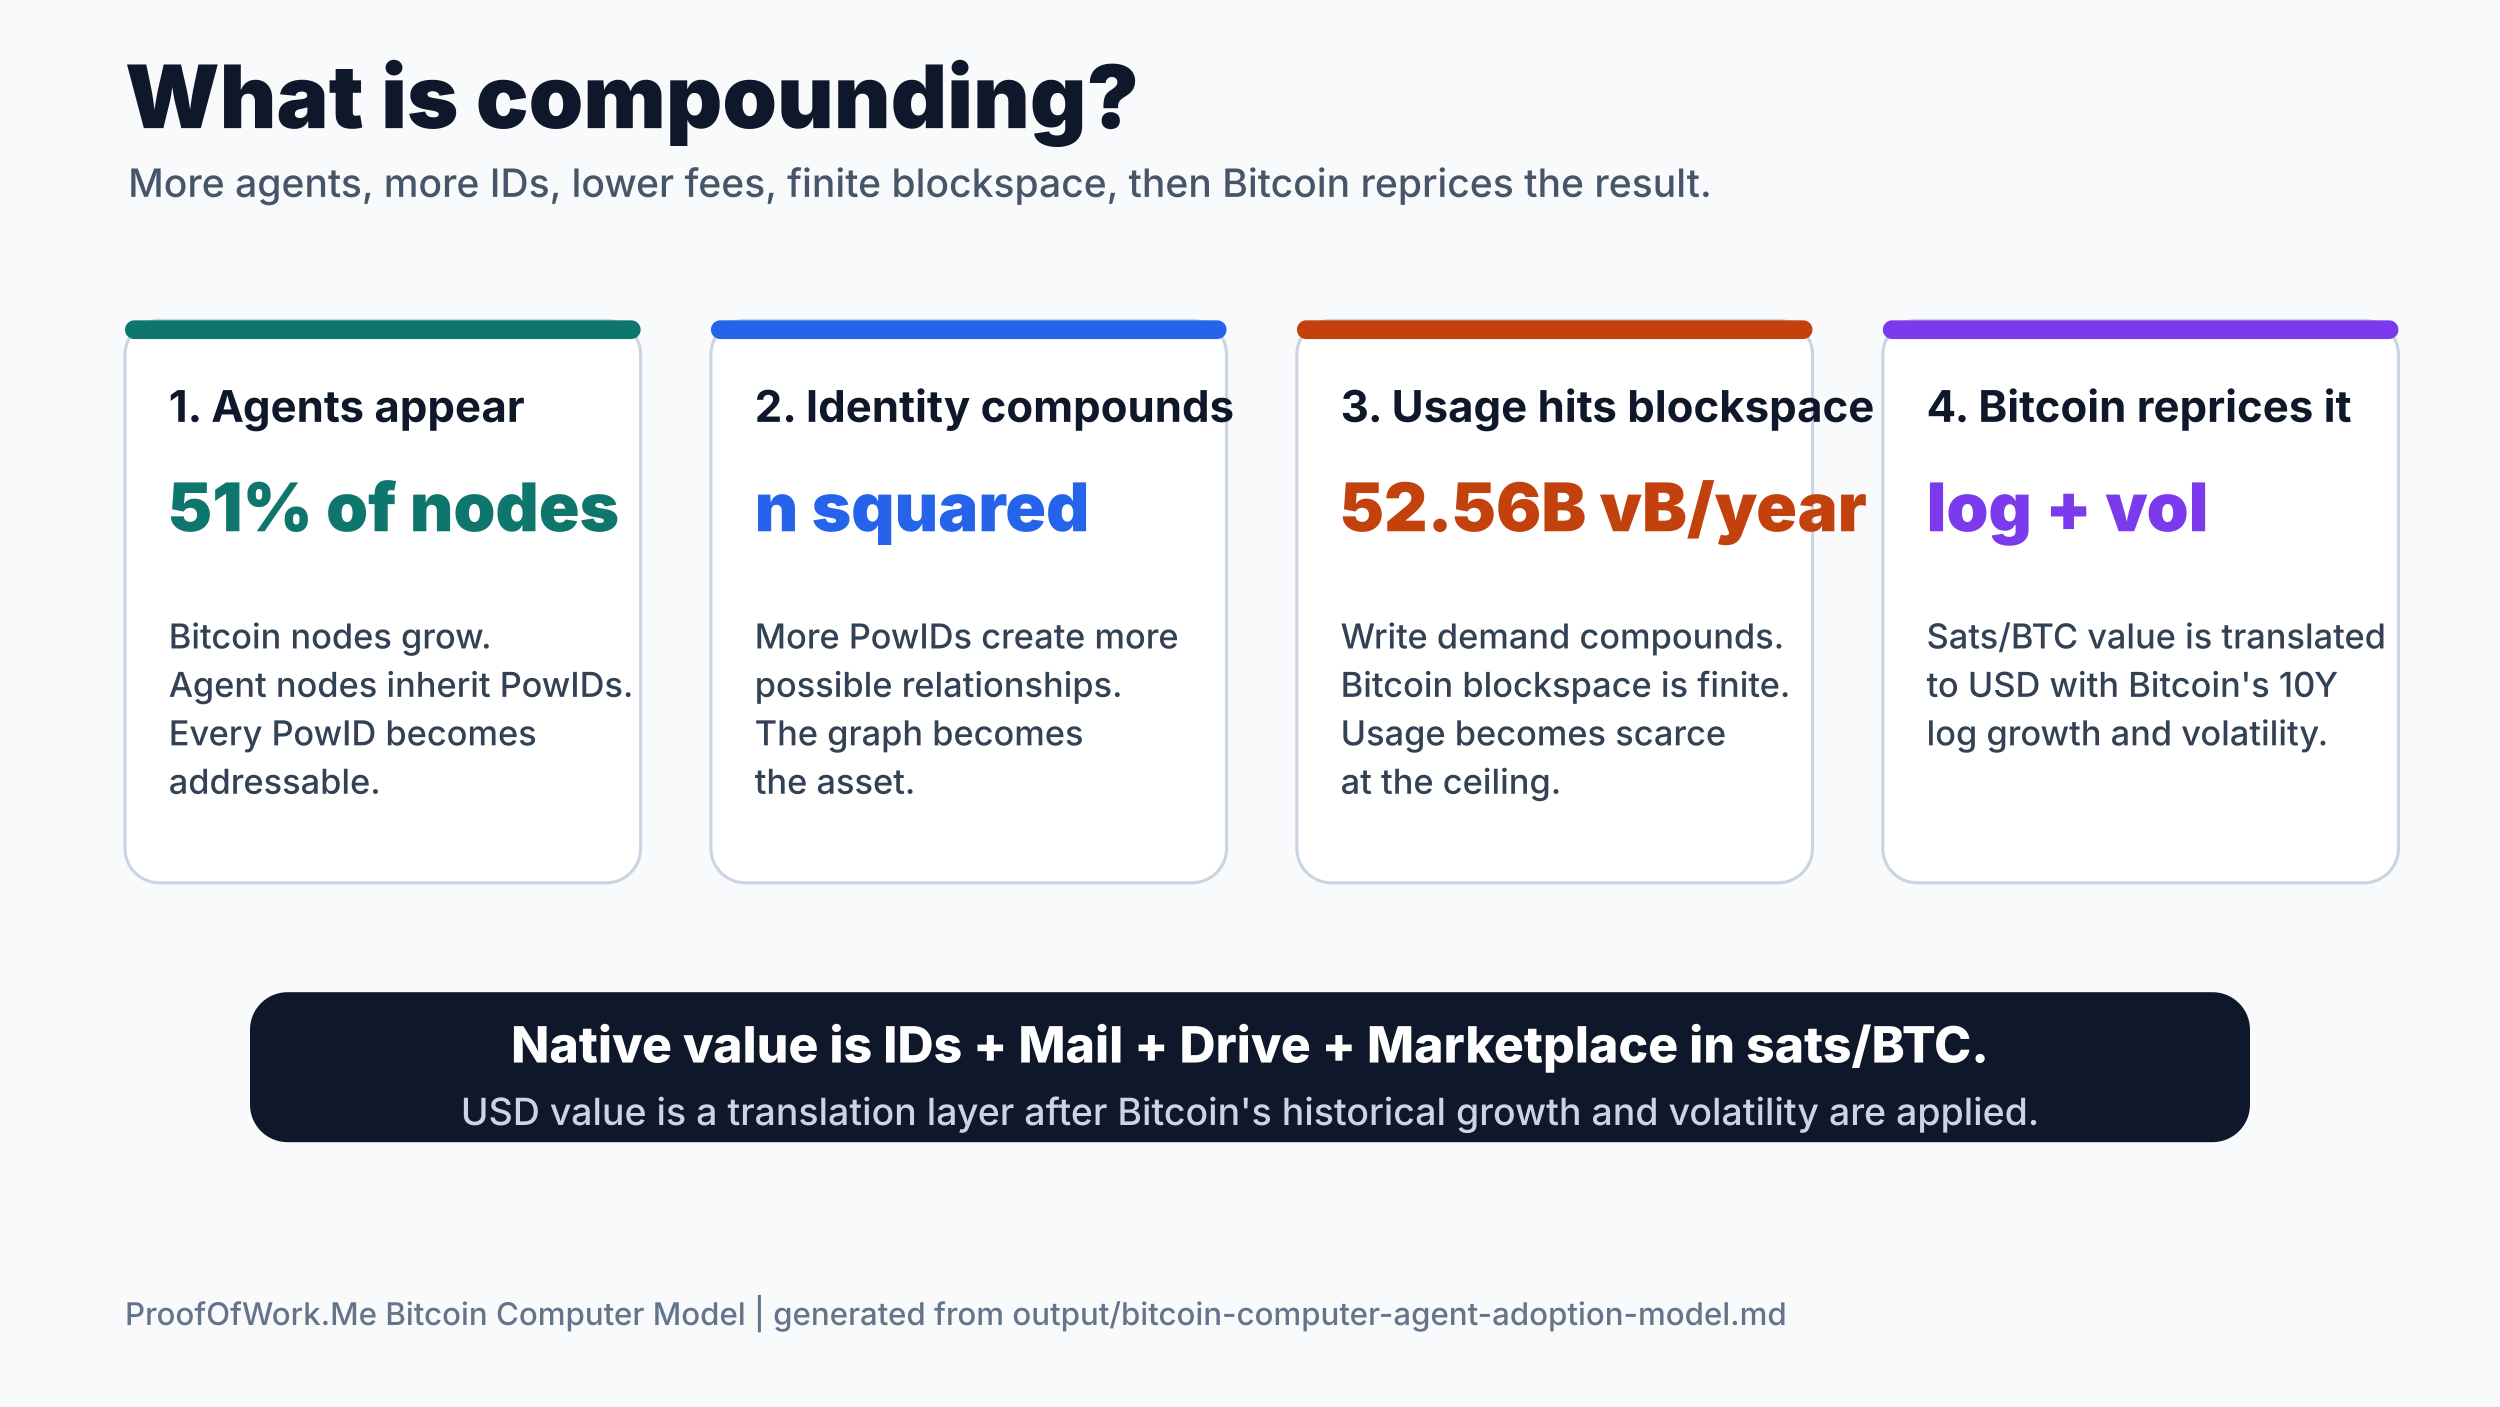
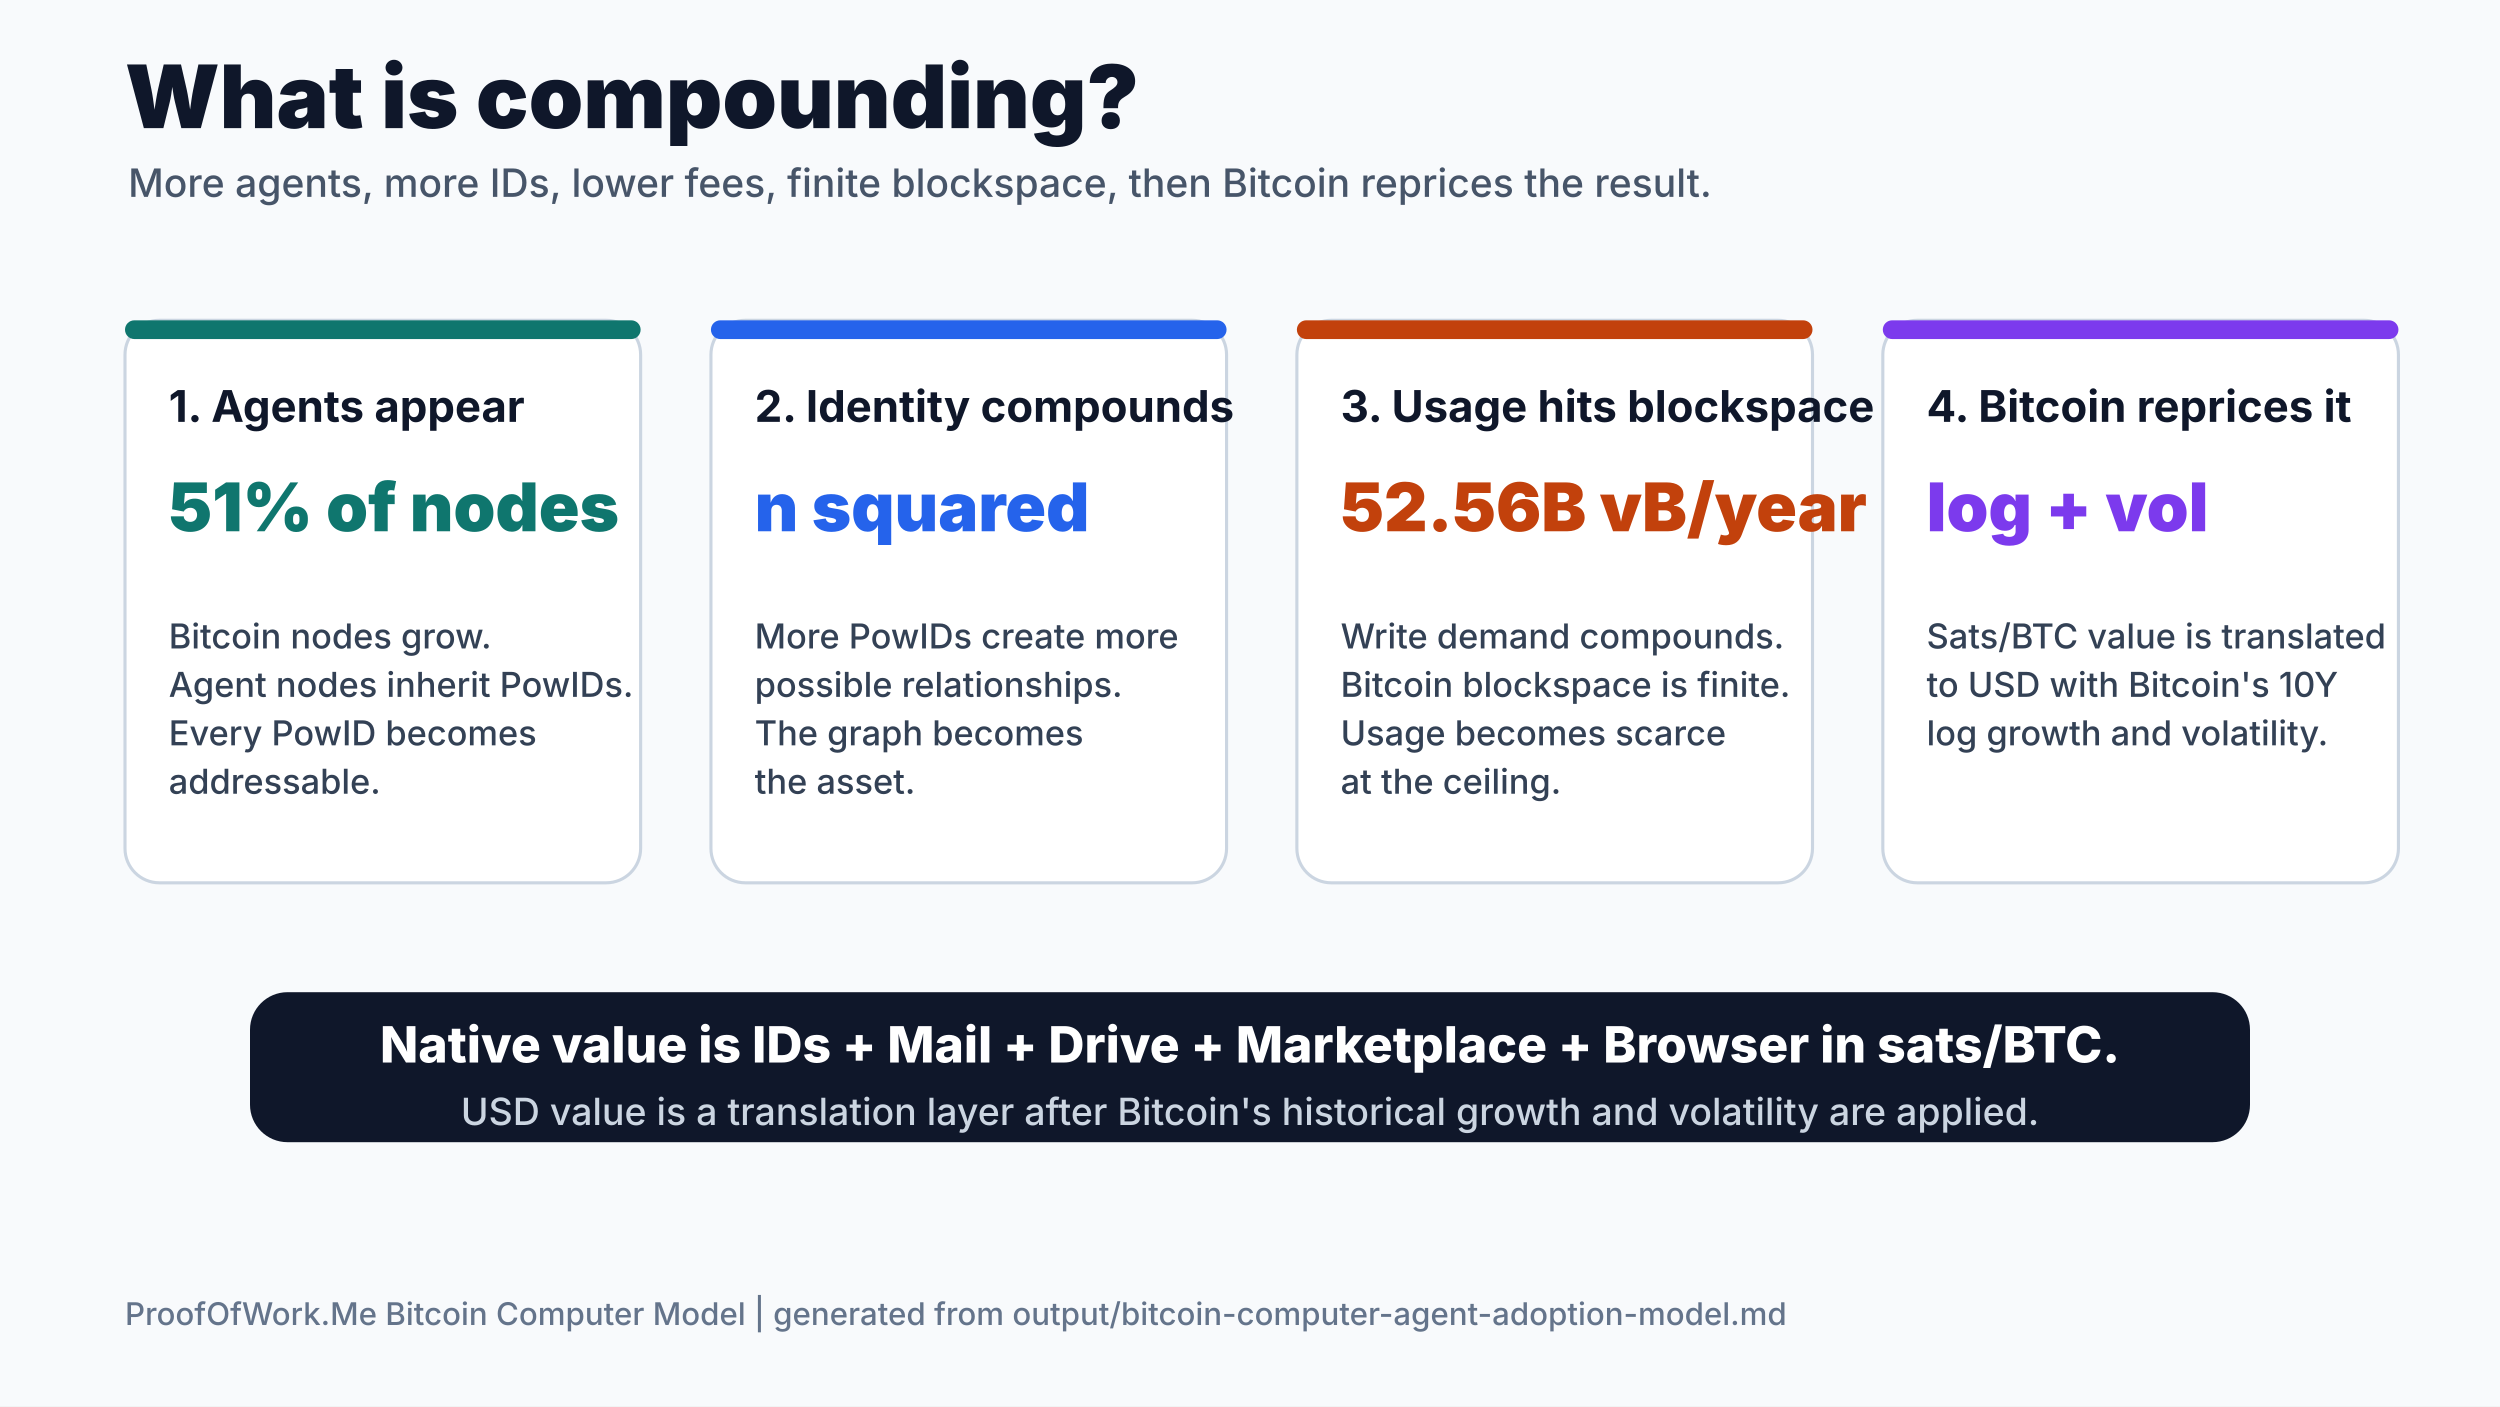
<svg xmlns="http://www.w3.org/2000/svg" width="1600" height="900" viewBox="0 0 1600 900">
  <rect width="1600" height="900" fill="#f8fafc" />
  <text x="80" y="82" text-anchor="start" font-family="Inter, ui-sans-serif, system-ui, -apple-system, BlinkMacSystemFont, Segoe UI, sans-serif" font-size="56" font-weight="850" fill="#0f172a">What is compounding?</text>
  <text x="82" y="126" text-anchor="start" font-family="Inter, ui-sans-serif, system-ui, -apple-system, BlinkMacSystemFont, Segoe UI, sans-serif" font-size="25" font-weight="500" fill="#475569">More agents, more IDs, lower fees, finite blockspace, then Bitcoin reprices the result.</text>
  <rect x="80" y="205" width="330" height="360" rx="22" fill="#ffffff" stroke="#cbd5e1" stroke-width="2" />
  <rect x="80" y="205" width="330" height="12" rx="6" fill="#0f766e" />
  <text x="108" y="270" text-anchor="start" font-family="Inter, ui-sans-serif, system-ui, -apple-system, BlinkMacSystemFont, Segoe UI, sans-serif" font-size="28" font-weight="750" fill="#0f172a">1. Agents appear</text>
  <text x="108" y="340" text-anchor="start" font-family="Inter, ui-sans-serif, system-ui, -apple-system, BlinkMacSystemFont, Segoe UI, sans-serif" font-size="43" font-weight="850" fill="#0f766e">51% of nodes</text>
  <text x="108" y="415" text-anchor="start" font-family="Inter, ui-sans-serif, system-ui, -apple-system, BlinkMacSystemFont, Segoe UI, sans-serif" font-size="22" font-weight="500" fill="#334155">Bitcoin nodes grow.</text>
  <text x="108" y="446" text-anchor="start" font-family="Inter, ui-sans-serif, system-ui, -apple-system, BlinkMacSystemFont, Segoe UI, sans-serif" font-size="22" font-weight="500" fill="#334155">Agent nodes inherit PowIDs.</text>
  <text x="108" y="477" text-anchor="start" font-family="Inter, ui-sans-serif, system-ui, -apple-system, BlinkMacSystemFont, Segoe UI, sans-serif" font-size="22" font-weight="500" fill="#334155">Every PowID becomes</text>
  <text x="108" y="508" text-anchor="start" font-family="Inter, ui-sans-serif, system-ui, -apple-system, BlinkMacSystemFont, Segoe UI, sans-serif" font-size="22" font-weight="500" fill="#334155">addressable.</text>
  <rect x="455" y="205" width="330" height="360" rx="22" fill="#ffffff" stroke="#cbd5e1" stroke-width="2" />
  <rect x="455" y="205" width="330" height="12" rx="6" fill="#2563eb" />
  <text x="483" y="270" text-anchor="start" font-family="Inter, ui-sans-serif, system-ui, -apple-system, BlinkMacSystemFont, Segoe UI, sans-serif" font-size="28" font-weight="750" fill="#0f172a">2. Identity compounds</text>
  <text x="483" y="340" text-anchor="start" font-family="Inter, ui-sans-serif, system-ui, -apple-system, BlinkMacSystemFont, Segoe UI, sans-serif" font-size="43" font-weight="850" fill="#2563eb">n squared</text>
  <text x="483" y="415" text-anchor="start" font-family="Inter, ui-sans-serif, system-ui, -apple-system, BlinkMacSystemFont, Segoe UI, sans-serif" font-size="22" font-weight="500" fill="#334155">More PowIDs create more</text>
  <text x="483" y="446" text-anchor="start" font-family="Inter, ui-sans-serif, system-ui, -apple-system, BlinkMacSystemFont, Segoe UI, sans-serif" font-size="22" font-weight="500" fill="#334155">possible relationships.</text>
  <text x="483" y="477" text-anchor="start" font-family="Inter, ui-sans-serif, system-ui, -apple-system, BlinkMacSystemFont, Segoe UI, sans-serif" font-size="22" font-weight="500" fill="#334155">The graph becomes</text>
  <text x="483" y="508" text-anchor="start" font-family="Inter, ui-sans-serif, system-ui, -apple-system, BlinkMacSystemFont, Segoe UI, sans-serif" font-size="22" font-weight="500" fill="#334155">the asset.</text>
  <rect x="830" y="205" width="330" height="360" rx="22" fill="#ffffff" stroke="#cbd5e1" stroke-width="2" />
  <rect x="830" y="205" width="330" height="12" rx="6" fill="#c2410c" />
  <text x="858" y="270" text-anchor="start" font-family="Inter, ui-sans-serif, system-ui, -apple-system, BlinkMacSystemFont, Segoe UI, sans-serif" font-size="28" font-weight="750" fill="#0f172a">3. Usage hits blockspace</text>
  <text x="858" y="340" text-anchor="start" font-family="Inter, ui-sans-serif, system-ui, -apple-system, BlinkMacSystemFont, Segoe UI, sans-serif" font-size="43" font-weight="850" fill="#c2410c">52.56B vB/year</text>
  <text x="858" y="415" text-anchor="start" font-family="Inter, ui-sans-serif, system-ui, -apple-system, BlinkMacSystemFont, Segoe UI, sans-serif" font-size="22" font-weight="500" fill="#334155">Write demand compounds.</text>
  <text x="858" y="446" text-anchor="start" font-family="Inter, ui-sans-serif, system-ui, -apple-system, BlinkMacSystemFont, Segoe UI, sans-serif" font-size="22" font-weight="500" fill="#334155">Bitcoin blockspace is finite.</text>
  <text x="858" y="477" text-anchor="start" font-family="Inter, ui-sans-serif, system-ui, -apple-system, BlinkMacSystemFont, Segoe UI, sans-serif" font-size="22" font-weight="500" fill="#334155">Usage becomes scarce</text>
  <text x="858" y="508" text-anchor="start" font-family="Inter, ui-sans-serif, system-ui, -apple-system, BlinkMacSystemFont, Segoe UI, sans-serif" font-size="22" font-weight="500" fill="#334155">at the ceiling.</text>
  <rect x="1205" y="205" width="330" height="360" rx="22" fill="#ffffff" stroke="#cbd5e1" stroke-width="2" />
  <rect x="1205" y="205" width="330" height="12" rx="6" fill="#7c3aed" />
  <text x="1233" y="270" text-anchor="start" font-family="Inter, ui-sans-serif, system-ui, -apple-system, BlinkMacSystemFont, Segoe UI, sans-serif" font-size="28" font-weight="750" fill="#0f172a">4. Bitcoin reprices it</text>
  <text x="1233" y="340" text-anchor="start" font-family="Inter, ui-sans-serif, system-ui, -apple-system, BlinkMacSystemFont, Segoe UI, sans-serif" font-size="43" font-weight="850" fill="#7c3aed">log + vol</text>
  <text x="1233" y="415" text-anchor="start" font-family="Inter, ui-sans-serif, system-ui, -apple-system, BlinkMacSystemFont, Segoe UI, sans-serif" font-size="22" font-weight="500" fill="#334155">Sats/BTC value is translated</text>
  <text x="1233" y="446" text-anchor="start" font-family="Inter, ui-sans-serif, system-ui, -apple-system, BlinkMacSystemFont, Segoe UI, sans-serif" font-size="22" font-weight="500" fill="#334155">to USD with Bitcoin's 10Y</text>
  <text x="1233" y="477" text-anchor="start" font-family="Inter, ui-sans-serif, system-ui, -apple-system, BlinkMacSystemFont, Segoe UI, sans-serif" font-size="22" font-weight="500" fill="#334155">log growth and volatility.</text>
  <rect x="160" y="635" width="1280" height="96" rx="24" fill="#0f172a" />
-   <text x="800" y="680" text-anchor="middle" font-family="Inter, ui-sans-serif, system-ui, -apple-system, BlinkMacSystemFont, Segoe UI, sans-serif" font-size="32" font-weight="800" fill="#ffffff">Native value is IDs + Mail + Drive + Marketplace in sats/BTC.</text>
+   <text x="800" y="680" text-anchor="middle" font-family="Inter, ui-sans-serif, system-ui, -apple-system, BlinkMacSystemFont, Segoe UI, sans-serif" font-size="32" font-weight="800" fill="#ffffff">Native value is IDs + Mail + Drive + Marketplace + Browser in sats/BTC.</text>
  <text x="800" y="720" text-anchor="middle" font-family="Inter, ui-sans-serif, system-ui, -apple-system, BlinkMacSystemFont, Segoe UI, sans-serif" font-size="24" font-weight="500" fill="#cbd5e1">USD value is a translation layer after Bitcoin's historical growth and volatility are applied.</text>
  <text x="80" y="848" text-anchor="start" font-family="Inter, ui-sans-serif, system-ui, -apple-system, BlinkMacSystemFont, Segoe UI, sans-serif" font-size="20" font-weight="500" fill="#64748b">ProofOfWork.Me Bitcoin Computer Model | generated from output/bitcoin-computer-agent-adoption-model.md</text>
</svg>
